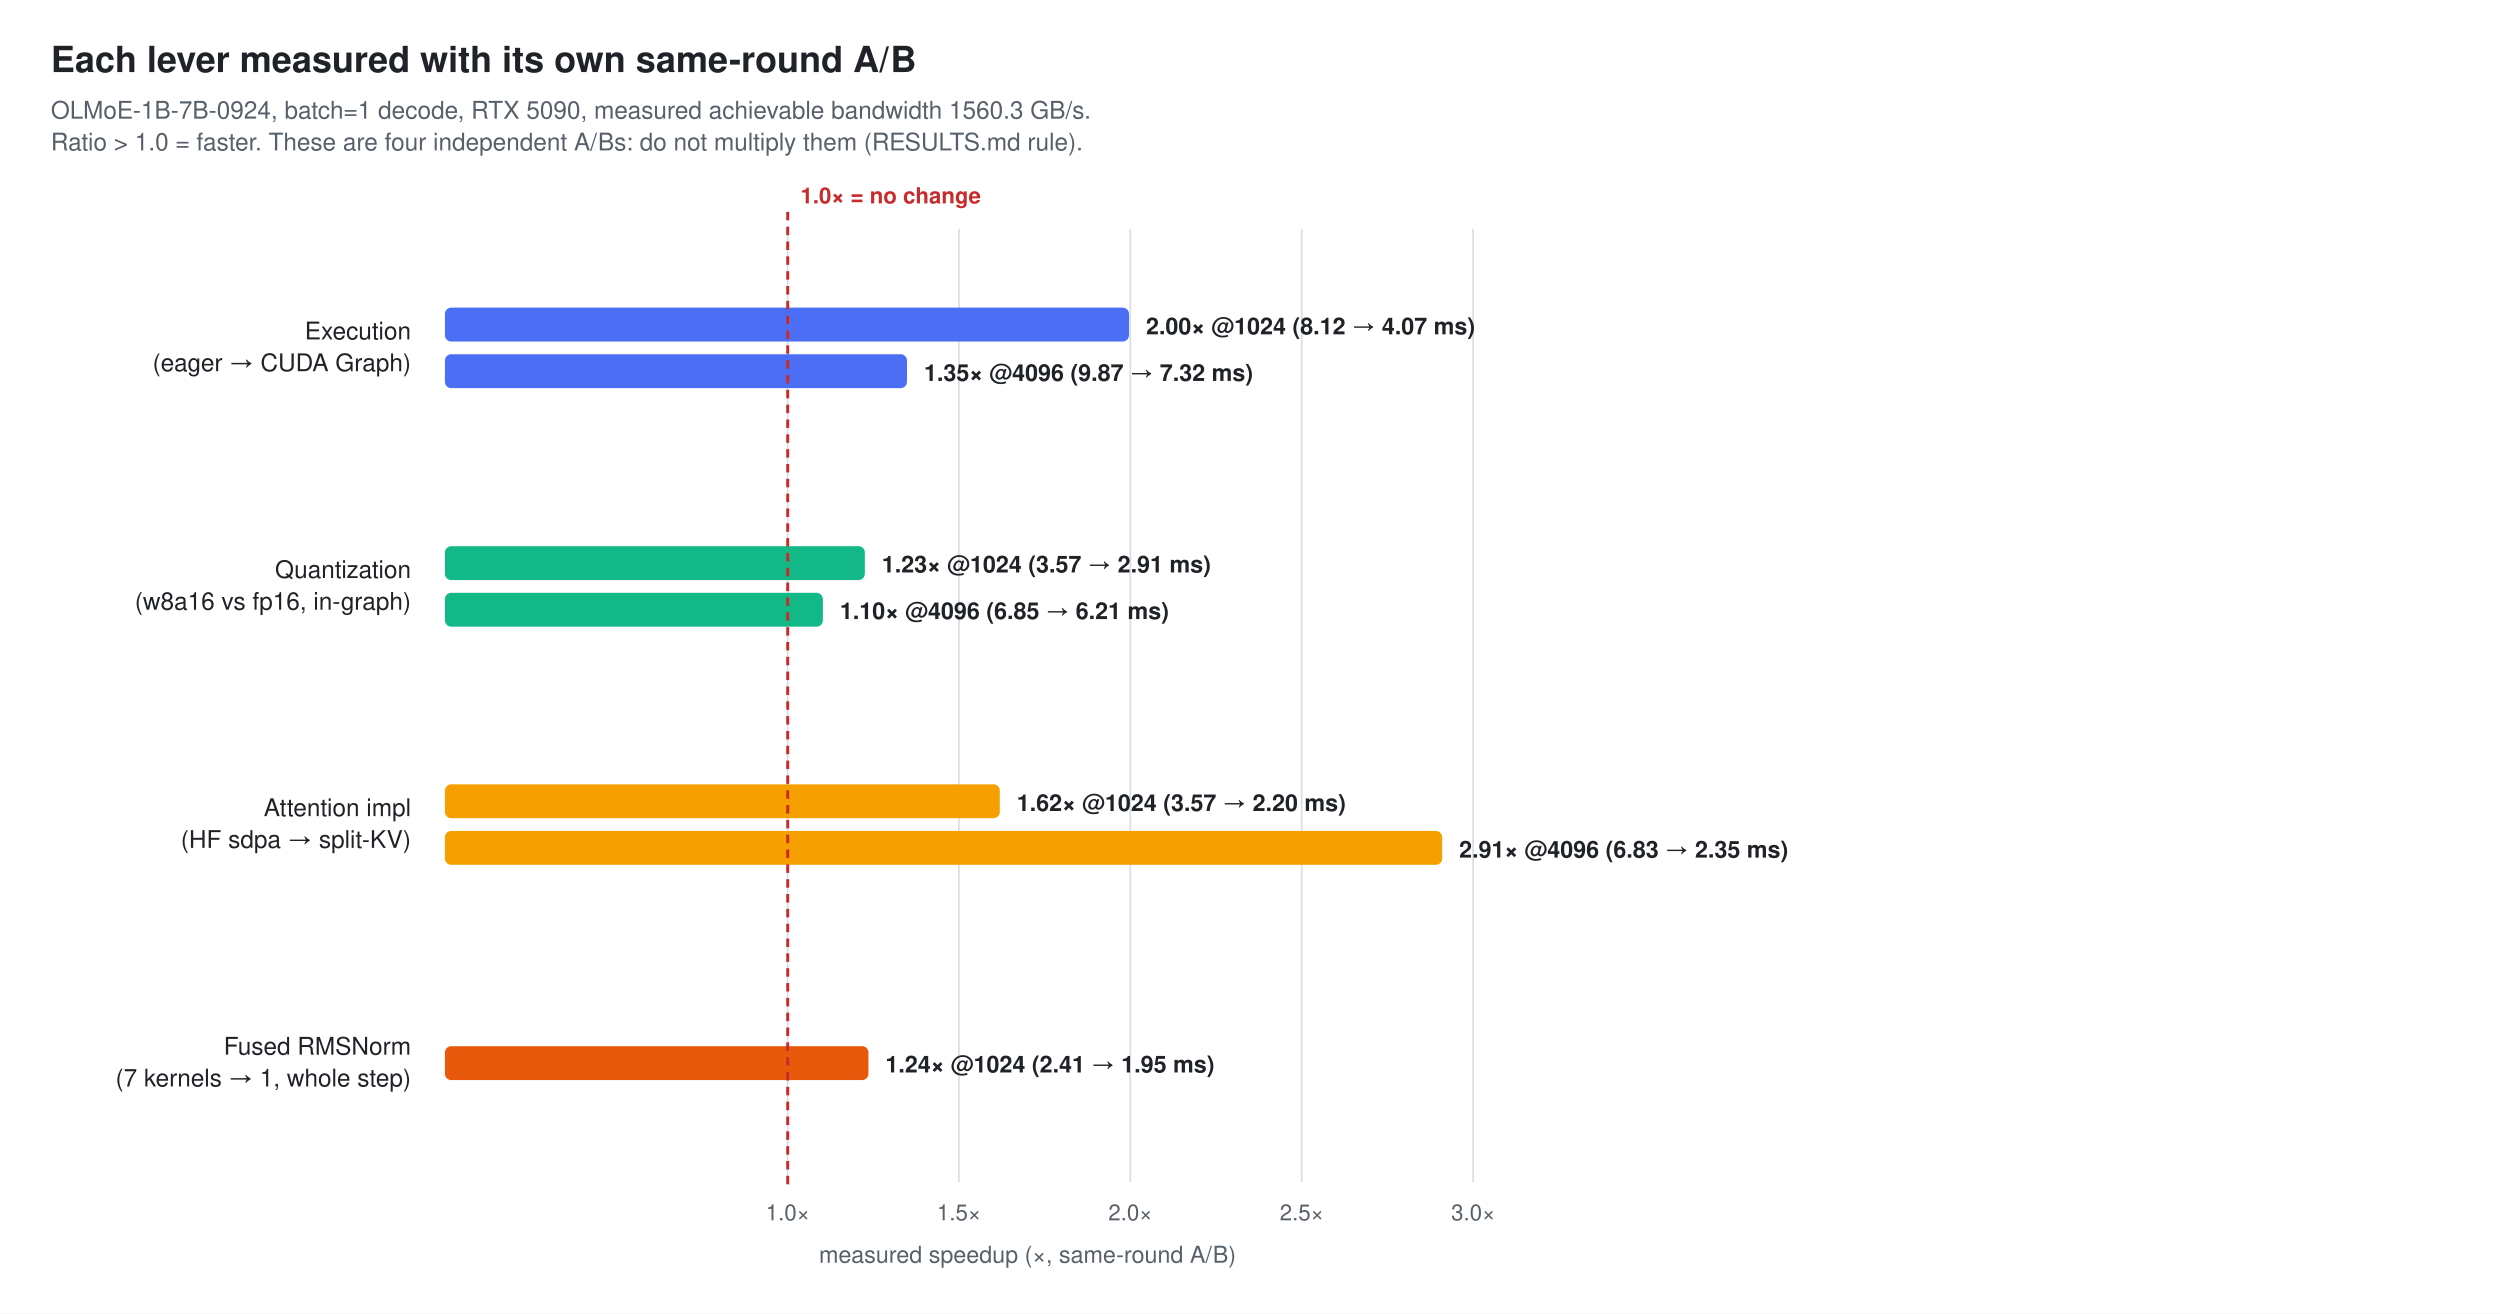
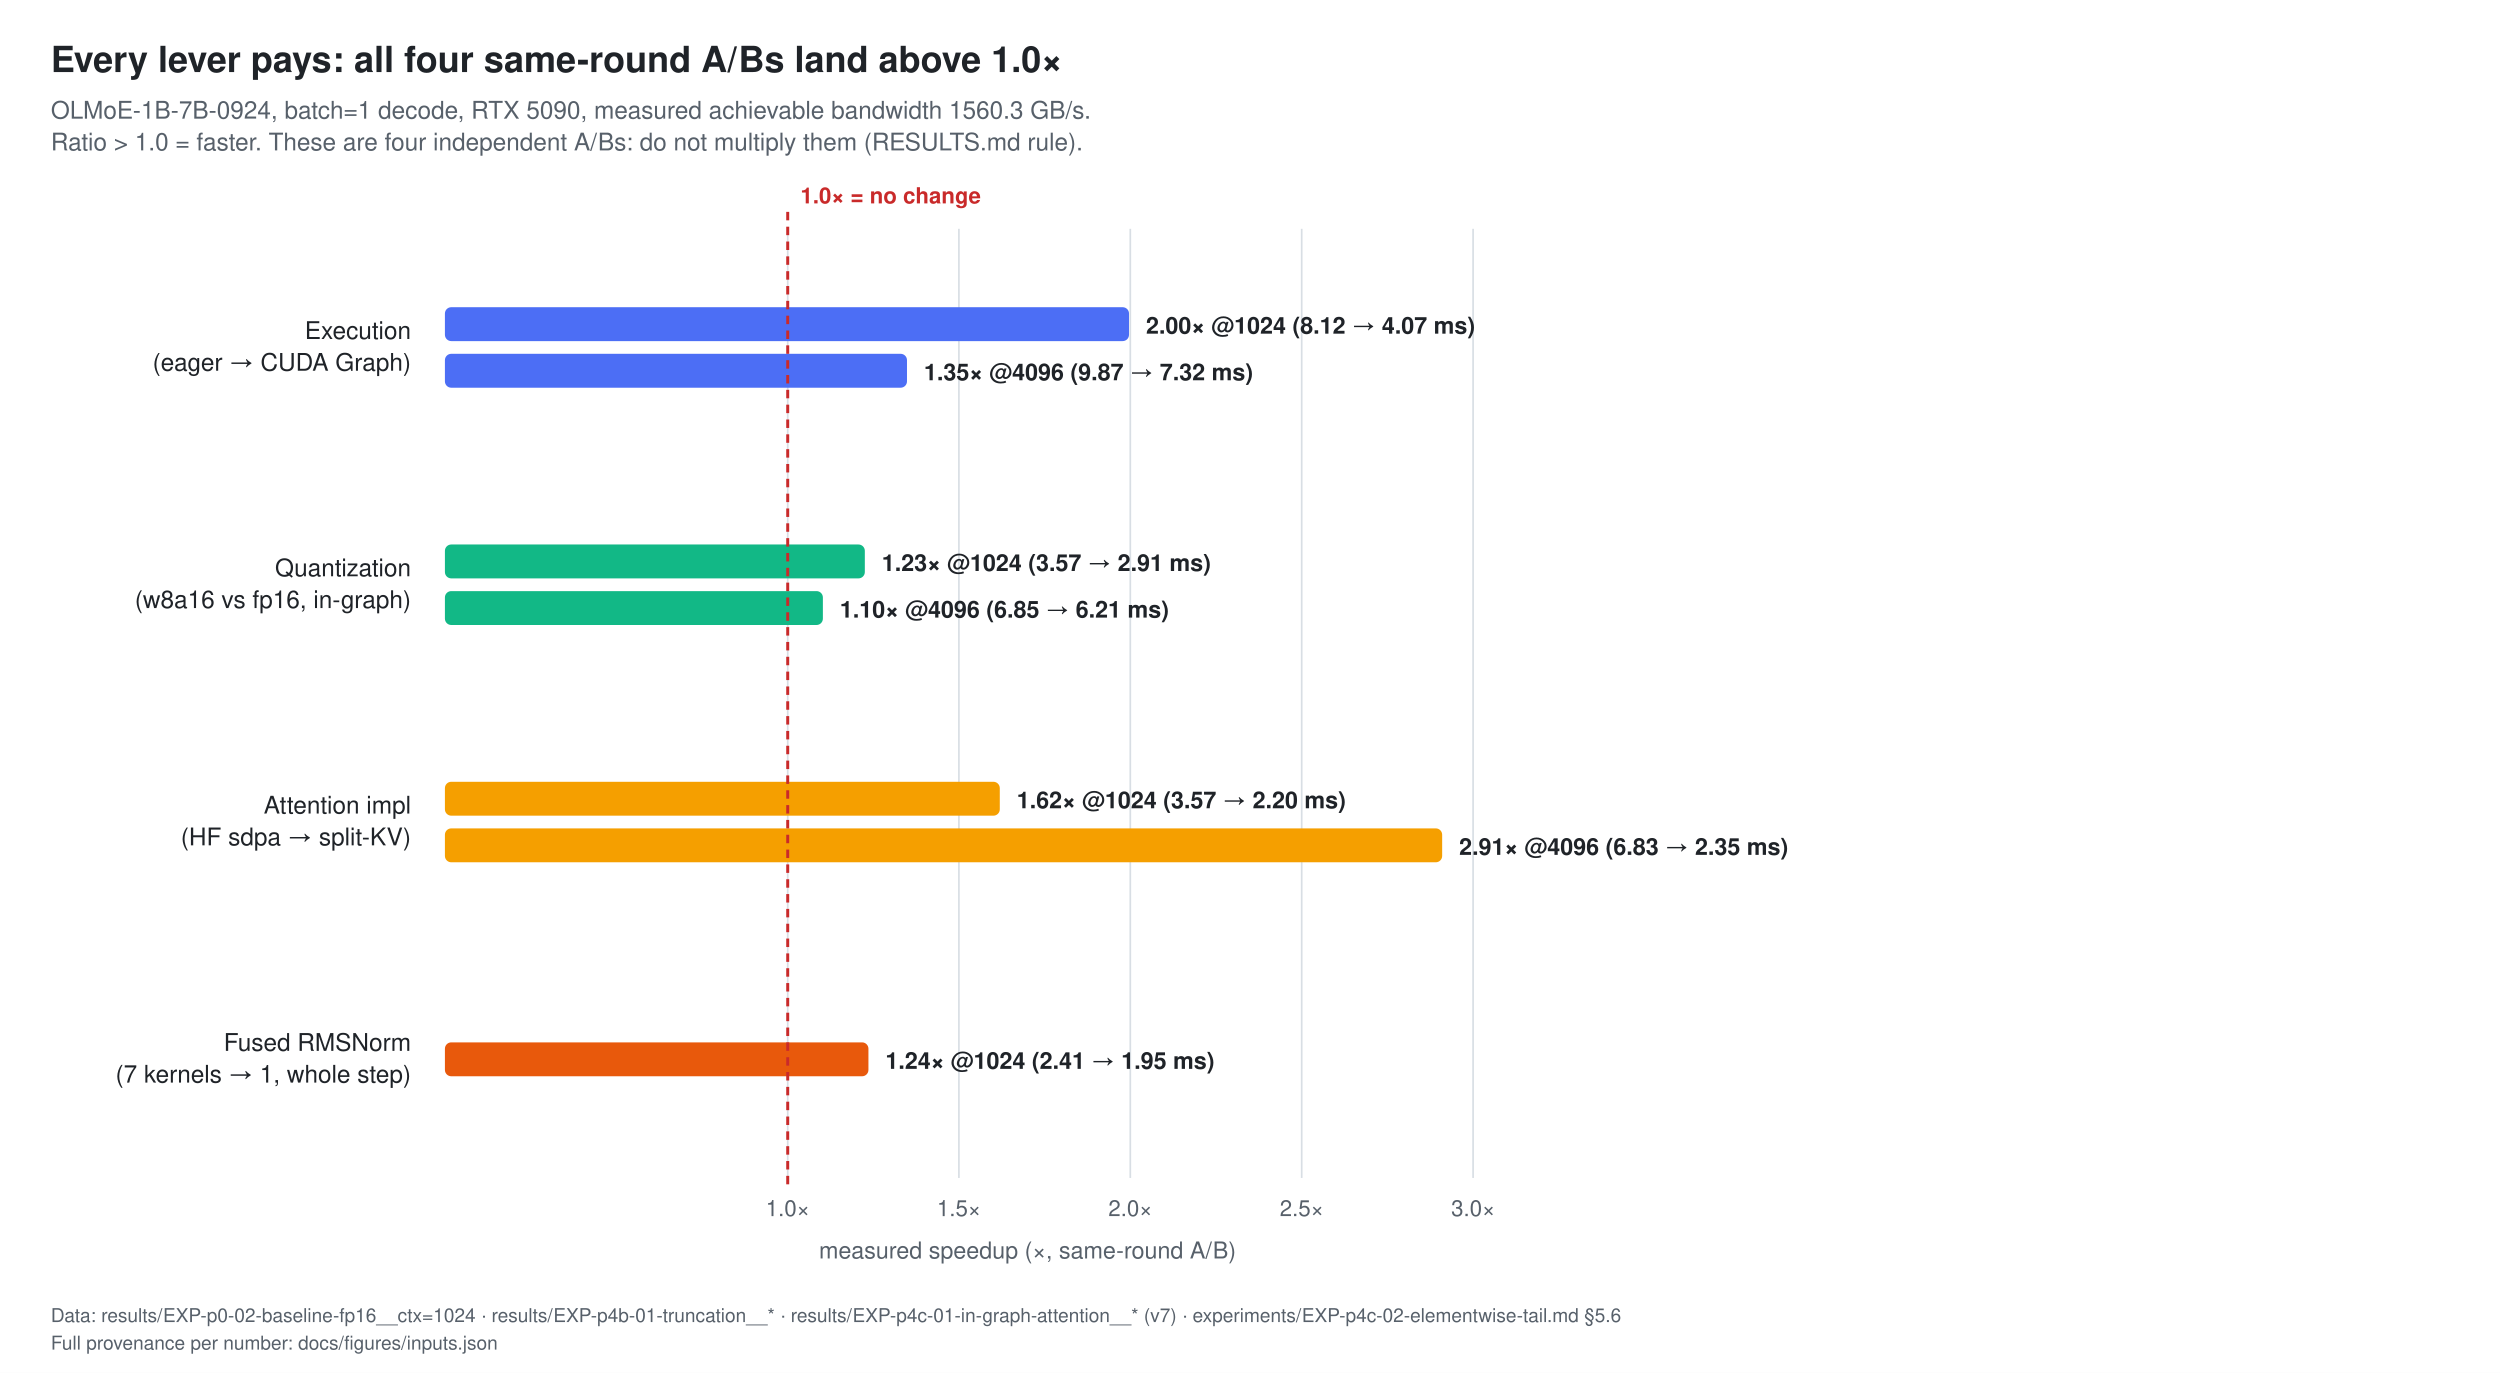
- <svg xmlns="http://www.w3.org/2000/svg" width="1180" height="620" viewBox="0 0 1180 620" font-family="-apple-system, 'Segoe UI', Helvetica, Arial, sans-serif">
-   <rect width="1180" height="620" fill="#ffffff" />
-   <text x="24.0" y="34.0" font-size="17.0" fill="#1f2328" font-weight="600" text-anchor="start">Each lever measured with its own same-round A/B</text>
+ <svg xmlns="http://www.w3.org/2000/svg" width="1180" height="648" viewBox="0 0 1180 648" font-family="-apple-system, 'Segoe UI', Helvetica, Arial, sans-serif">
+   <rect width="1180" height="648" fill="#ffffff" />
+   <text x="24.0" y="34.0" font-size="17.0" fill="#1f2328" font-weight="600" text-anchor="start">Every lever pays: all four same-round A/Bs land above 1.0×</text>
  <text x="24.0" y="56.0" font-size="11.5" fill="#57606a" font-weight="400" text-anchor="start">OLMoE-1B-7B-0924, batch=1 decode, RTX 5090, measured achievable bandwidth 1560.3 GB/s.</text>
  <text x="24.0" y="71.0" font-size="11.5" fill="#57606a" font-weight="400" text-anchor="start">Ratio &gt; 1.0 = faster. These are four independent A/Bs: do not multiply them (RESULTS.md rule).</text>
-   <line x1="371.8" y1="108.0" x2="371.8" y2="558.0" stroke="#d8dee4" stroke-width="0.8" />
-   <text x="371.8" y="576.0" font-size="10.5" fill="#57606a" font-weight="400" text-anchor="middle">1.0×</text>
-   <line x1="452.6" y1="108.0" x2="452.6" y2="558.0" stroke="#d8dee4" stroke-width="0.8" />
-   <text x="452.6" y="576.0" font-size="10.5" fill="#57606a" font-weight="400" text-anchor="middle">1.5×</text>
-   <line x1="533.5" y1="108.0" x2="533.5" y2="558.0" stroke="#d8dee4" stroke-width="0.8" />
-   <text x="533.5" y="576.0" font-size="10.5" fill="#57606a" font-weight="400" text-anchor="middle">2.0×</text>
-   <line x1="614.4" y1="108.0" x2="614.4" y2="558.0" stroke="#d8dee4" stroke-width="0.8" />
-   <text x="614.4" y="576.0" font-size="10.5" fill="#57606a" font-weight="400" text-anchor="middle">2.5×</text>
-   <line x1="695.3" y1="108.0" x2="695.3" y2="558.0" stroke="#d8dee4" stroke-width="0.8" />
-   <text x="695.3" y="576.0" font-size="10.5" fill="#57606a" font-weight="400" text-anchor="middle">3.0×</text>
-   <text x="485.0" y="596.0" font-size="11.0" fill="#57606a" font-weight="400" text-anchor="middle">measured speedup (×, same-round A/B)</text>
-   <text x="194.0" y="160.2" font-size="11.5" fill="#1f2328" font-weight="400" text-anchor="end">Execution</text>
-   <text x="194.0" y="175.2" font-size="11.5" fill="#1f2328" font-weight="400" text-anchor="end">(eager → CUDA Graph)</text>
-   <rect x="210.0" y="145.2" width="322.9" height="16.0" fill="#4c6ef5" opacity="1.00" rx="3.0" />
-   <text x="540.9" y="157.8" font-size="11.0" fill="#1f2328" font-weight="600" text-anchor="start">2.00×  @1024   (8.12 → 4.07 ms)</text>
-   <rect x="210.0" y="167.2" width="218.1" height="16.0" fill="#4c6ef5" opacity="1.00" rx="3.0" />
-   <text x="436.1" y="179.8" font-size="11.0" fill="#1f2328" font-weight="600" text-anchor="start">1.35×  @4096   (9.87 → 7.32 ms)</text>
-   <text x="194.0" y="272.8" font-size="11.5" fill="#1f2328" font-weight="400" text-anchor="end">Quantization</text>
-   <text x="194.0" y="287.8" font-size="11.5" fill="#1f2328" font-weight="400" text-anchor="end">(w8a16 vs fp16, in-graph)</text>
-   <rect x="210.0" y="257.8" width="198.2" height="16.0" fill="#12b886" opacity="1.00" rx="3.0" />
-   <text x="416.2" y="270.2" font-size="11.0" fill="#1f2328" font-weight="600" text-anchor="start">1.23×  @1024   (3.57 → 2.91 ms)</text>
-   <rect x="210.0" y="279.8" width="178.4" height="16.0" fill="#12b886" opacity="1.00" rx="3.0" />
-   <text x="396.4" y="292.2" font-size="11.0" fill="#1f2328" font-weight="600" text-anchor="start">1.10×  @4096   (6.85 → 6.21 ms)</text>
-   <text x="194.0" y="385.2" font-size="11.5" fill="#1f2328" font-weight="400" text-anchor="end">Attention impl</text>
-   <text x="194.0" y="400.2" font-size="11.5" fill="#1f2328" font-weight="400" text-anchor="end">(HF sdpa → split-KV)</text>
-   <rect x="210.0" y="370.2" width="261.9" height="16.0" fill="#f59f00" opacity="1.00" rx="3.0" />
-   <text x="479.9" y="382.8" font-size="11.0" fill="#1f2328" font-weight="600" text-anchor="start">1.62×  @1024   (3.57 → 2.20 ms)</text>
-   <rect x="210.0" y="392.2" width="470.7" height="16.0" fill="#f59f00" opacity="1.00" rx="3.0" />
-   <text x="688.7" y="404.8" font-size="11.0" fill="#1f2328" font-weight="600" text-anchor="start">2.91×  @4096   (6.83 → 2.35 ms)</text>
-   <text x="194.0" y="497.8" font-size="11.5" fill="#1f2328" font-weight="400" text-anchor="end">Fused RMSNorm</text>
-   <text x="194.0" y="512.8" font-size="11.5" fill="#1f2328" font-weight="400" text-anchor="end">(7 kernels → 1, whole step)</text>
-   <rect x="210.0" y="493.8" width="199.9" height="16.0" fill="#e8590c" opacity="1.00" rx="3.0" />
-   <text x="417.9" y="506.2" font-size="11.0" fill="#1f2328" font-weight="600" text-anchor="start">1.24×  @1024   (2.41 → 1.95 ms)</text>
-   <line x1="371.8" y1="100.0" x2="371.8" y2="562.0" stroke="#c92a2a" stroke-width="1.4" stroke-dasharray="4 3" />
+   <line x1="371.8" y1="108.0" x2="371.8" y2="556.0" stroke="#d8dee4" stroke-width="0.8" />
+   <text x="371.8" y="574.0" font-size="10.5" fill="#57606a" font-weight="400" text-anchor="middle">1.0×</text>
+   <line x1="452.6" y1="108.0" x2="452.6" y2="556.0" stroke="#d8dee4" stroke-width="0.8" />
+   <text x="452.6" y="574.0" font-size="10.5" fill="#57606a" font-weight="400" text-anchor="middle">1.5×</text>
+   <line x1="533.5" y1="108.0" x2="533.5" y2="556.0" stroke="#d8dee4" stroke-width="0.8" />
+   <text x="533.5" y="574.0" font-size="10.5" fill="#57606a" font-weight="400" text-anchor="middle">2.0×</text>
+   <line x1="614.4" y1="108.0" x2="614.4" y2="556.0" stroke="#d8dee4" stroke-width="0.8" />
+   <text x="614.4" y="574.0" font-size="10.5" fill="#57606a" font-weight="400" text-anchor="middle">2.5×</text>
+   <line x1="695.3" y1="108.0" x2="695.3" y2="556.0" stroke="#d8dee4" stroke-width="0.8" />
+   <text x="695.3" y="574.0" font-size="10.5" fill="#57606a" font-weight="400" text-anchor="middle">3.0×</text>
+   <text x="485.0" y="594.0" font-size="11.0" fill="#57606a" font-weight="400" text-anchor="middle">measured speedup (×, same-round A/B)</text>
+   <text x="194.0" y="160.0" font-size="11.5" fill="#1f2328" font-weight="400" text-anchor="end">Execution</text>
+   <text x="194.0" y="175.0" font-size="11.5" fill="#1f2328" font-weight="400" text-anchor="end">(eager → CUDA Graph)</text>
+   <rect x="210.0" y="145.0" width="322.9" height="16.0" fill="#4c6ef5" opacity="1.00" rx="3.0" />
+   <text x="540.9" y="157.5" font-size="11.0" fill="#1f2328" font-weight="600" text-anchor="start">2.00×  @1024   (8.12 → 4.07 ms)</text>
+   <rect x="210.0" y="167.0" width="218.1" height="16.0" fill="#4c6ef5" opacity="1.00" rx="3.0" />
+   <text x="436.1" y="179.5" font-size="11.0" fill="#1f2328" font-weight="600" text-anchor="start">1.35×  @4096   (9.87 → 7.32 ms)</text>
+   <text x="194.0" y="272.0" font-size="11.5" fill="#1f2328" font-weight="400" text-anchor="end">Quantization</text>
+   <text x="194.0" y="287.0" font-size="11.5" fill="#1f2328" font-weight="400" text-anchor="end">(w8a16 vs fp16, in-graph)</text>
+   <rect x="210.0" y="257.0" width="198.2" height="16.0" fill="#12b886" opacity="1.00" rx="3.0" />
+   <text x="416.2" y="269.5" font-size="11.0" fill="#1f2328" font-weight="600" text-anchor="start">1.23×  @1024   (3.57 → 2.91 ms)</text>
+   <rect x="210.0" y="279.0" width="178.4" height="16.0" fill="#12b886" opacity="1.00" rx="3.0" />
+   <text x="396.4" y="291.5" font-size="11.0" fill="#1f2328" font-weight="600" text-anchor="start">1.10×  @4096   (6.85 → 6.21 ms)</text>
+   <text x="194.0" y="384.0" font-size="11.5" fill="#1f2328" font-weight="400" text-anchor="end">Attention impl</text>
+   <text x="194.0" y="399.0" font-size="11.5" fill="#1f2328" font-weight="400" text-anchor="end">(HF sdpa → split-KV)</text>
+   <rect x="210.0" y="369.0" width="261.9" height="16.0" fill="#f59f00" opacity="1.00" rx="3.0" />
+   <text x="479.9" y="381.5" font-size="11.0" fill="#1f2328" font-weight="600" text-anchor="start">1.62×  @1024   (3.57 → 2.20 ms)</text>
+   <rect x="210.0" y="391.0" width="470.7" height="16.0" fill="#f59f00" opacity="1.00" rx="3.0" />
+   <text x="688.7" y="403.5" font-size="11.0" fill="#1f2328" font-weight="600" text-anchor="start">2.91×  @4096   (6.83 → 2.35 ms)</text>
+   <text x="194.0" y="496.0" font-size="11.5" fill="#1f2328" font-weight="400" text-anchor="end">Fused RMSNorm</text>
+   <text x="194.0" y="511.0" font-size="11.5" fill="#1f2328" font-weight="400" text-anchor="end">(7 kernels → 1, whole step)</text>
+   <rect x="210.0" y="492.0" width="199.9" height="16.0" fill="#e8590c" opacity="1.00" rx="3.0" />
+   <text x="417.9" y="504.5" font-size="11.0" fill="#1f2328" font-weight="600" text-anchor="start">1.24×  @1024   (2.41 → 1.95 ms)</text>
+   <line x1="371.8" y1="100.0" x2="371.8" y2="560.0" stroke="#c92a2a" stroke-width="1.4" stroke-dasharray="4 3" />
  <text x="377.8" y="96.0" font-size="10.5" fill="#c92a2a" font-weight="600" text-anchor="start">1.0× = no change</text>
+   <text x="24.0" y="624.0" font-size="9.0" fill="#57606a" font-weight="400" text-anchor="start">Data: results/EXP-p0-02-baseline-fp16__ctx=1024 · results/EXP-p4b-01-truncation__* · results/EXP-p4c-01-in-graph-attention__* (v7) · experiments/EXP-p4c-02-elementwise-tail.md §5.6</text>
+   <text x="24.0" y="637.0" font-size="9.0" fill="#57606a" font-weight="400" text-anchor="start">Full provenance per number: docs/figures/inputs.json</text>
</svg>
